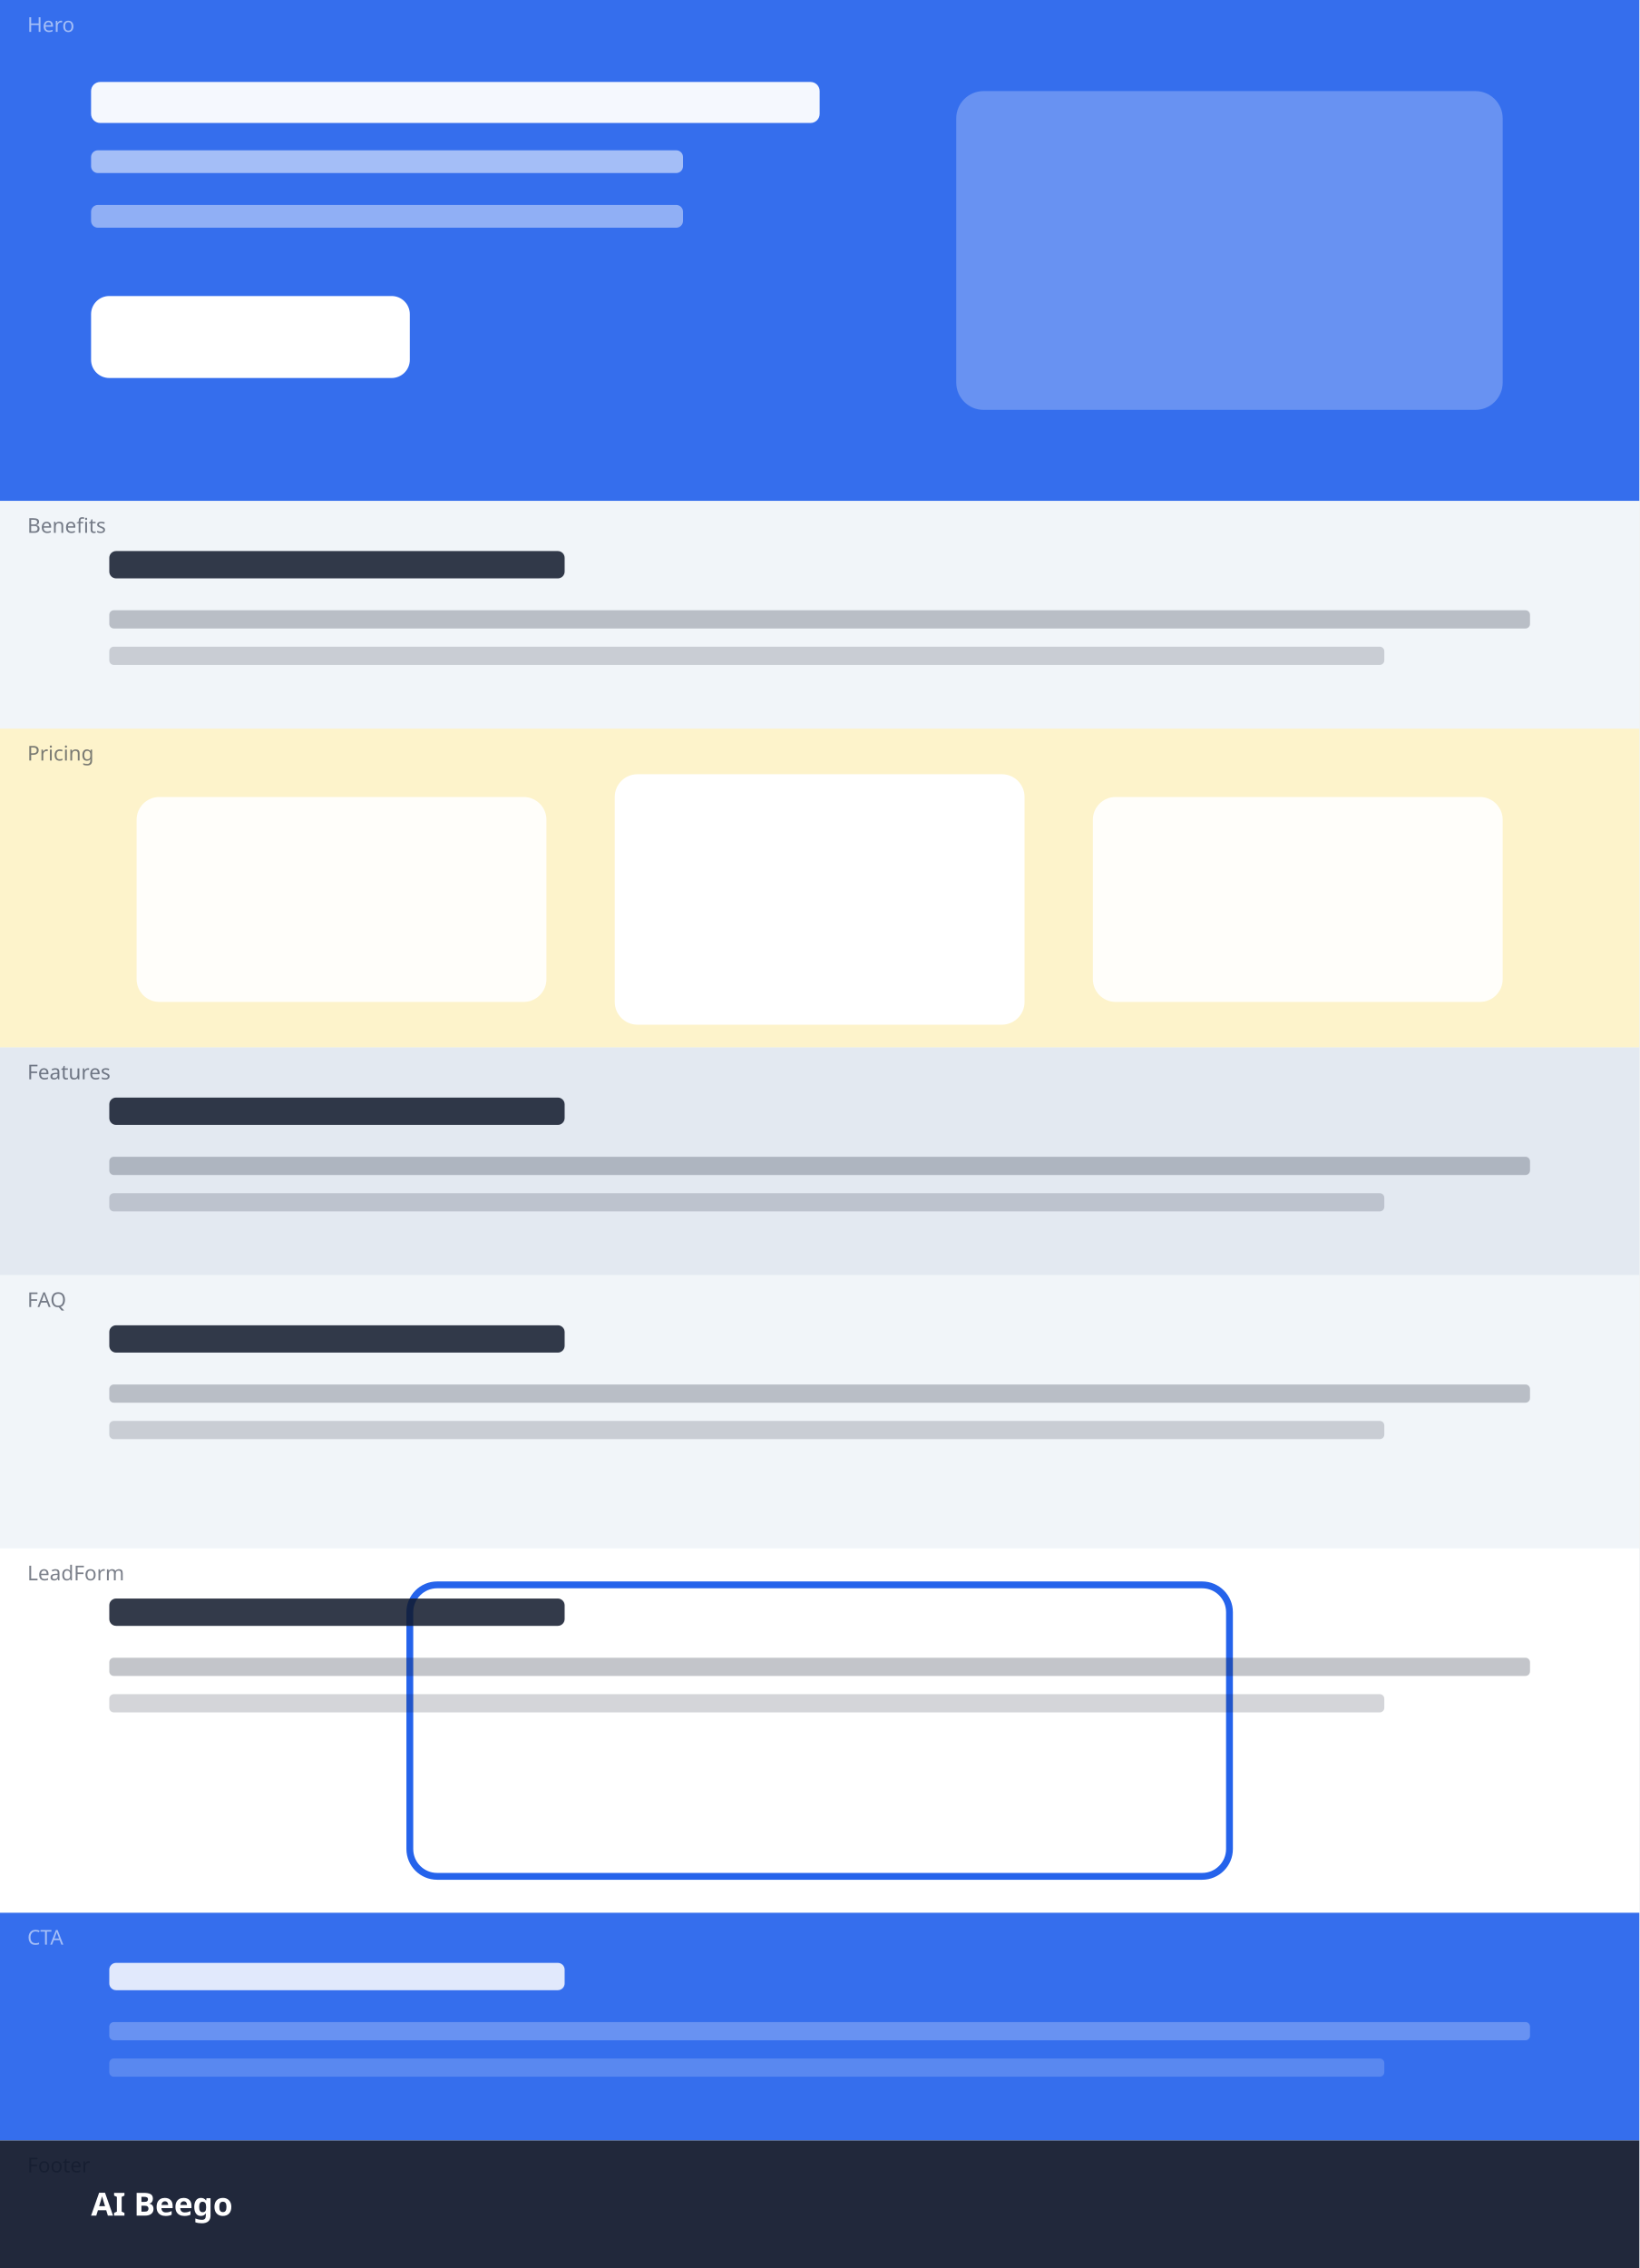
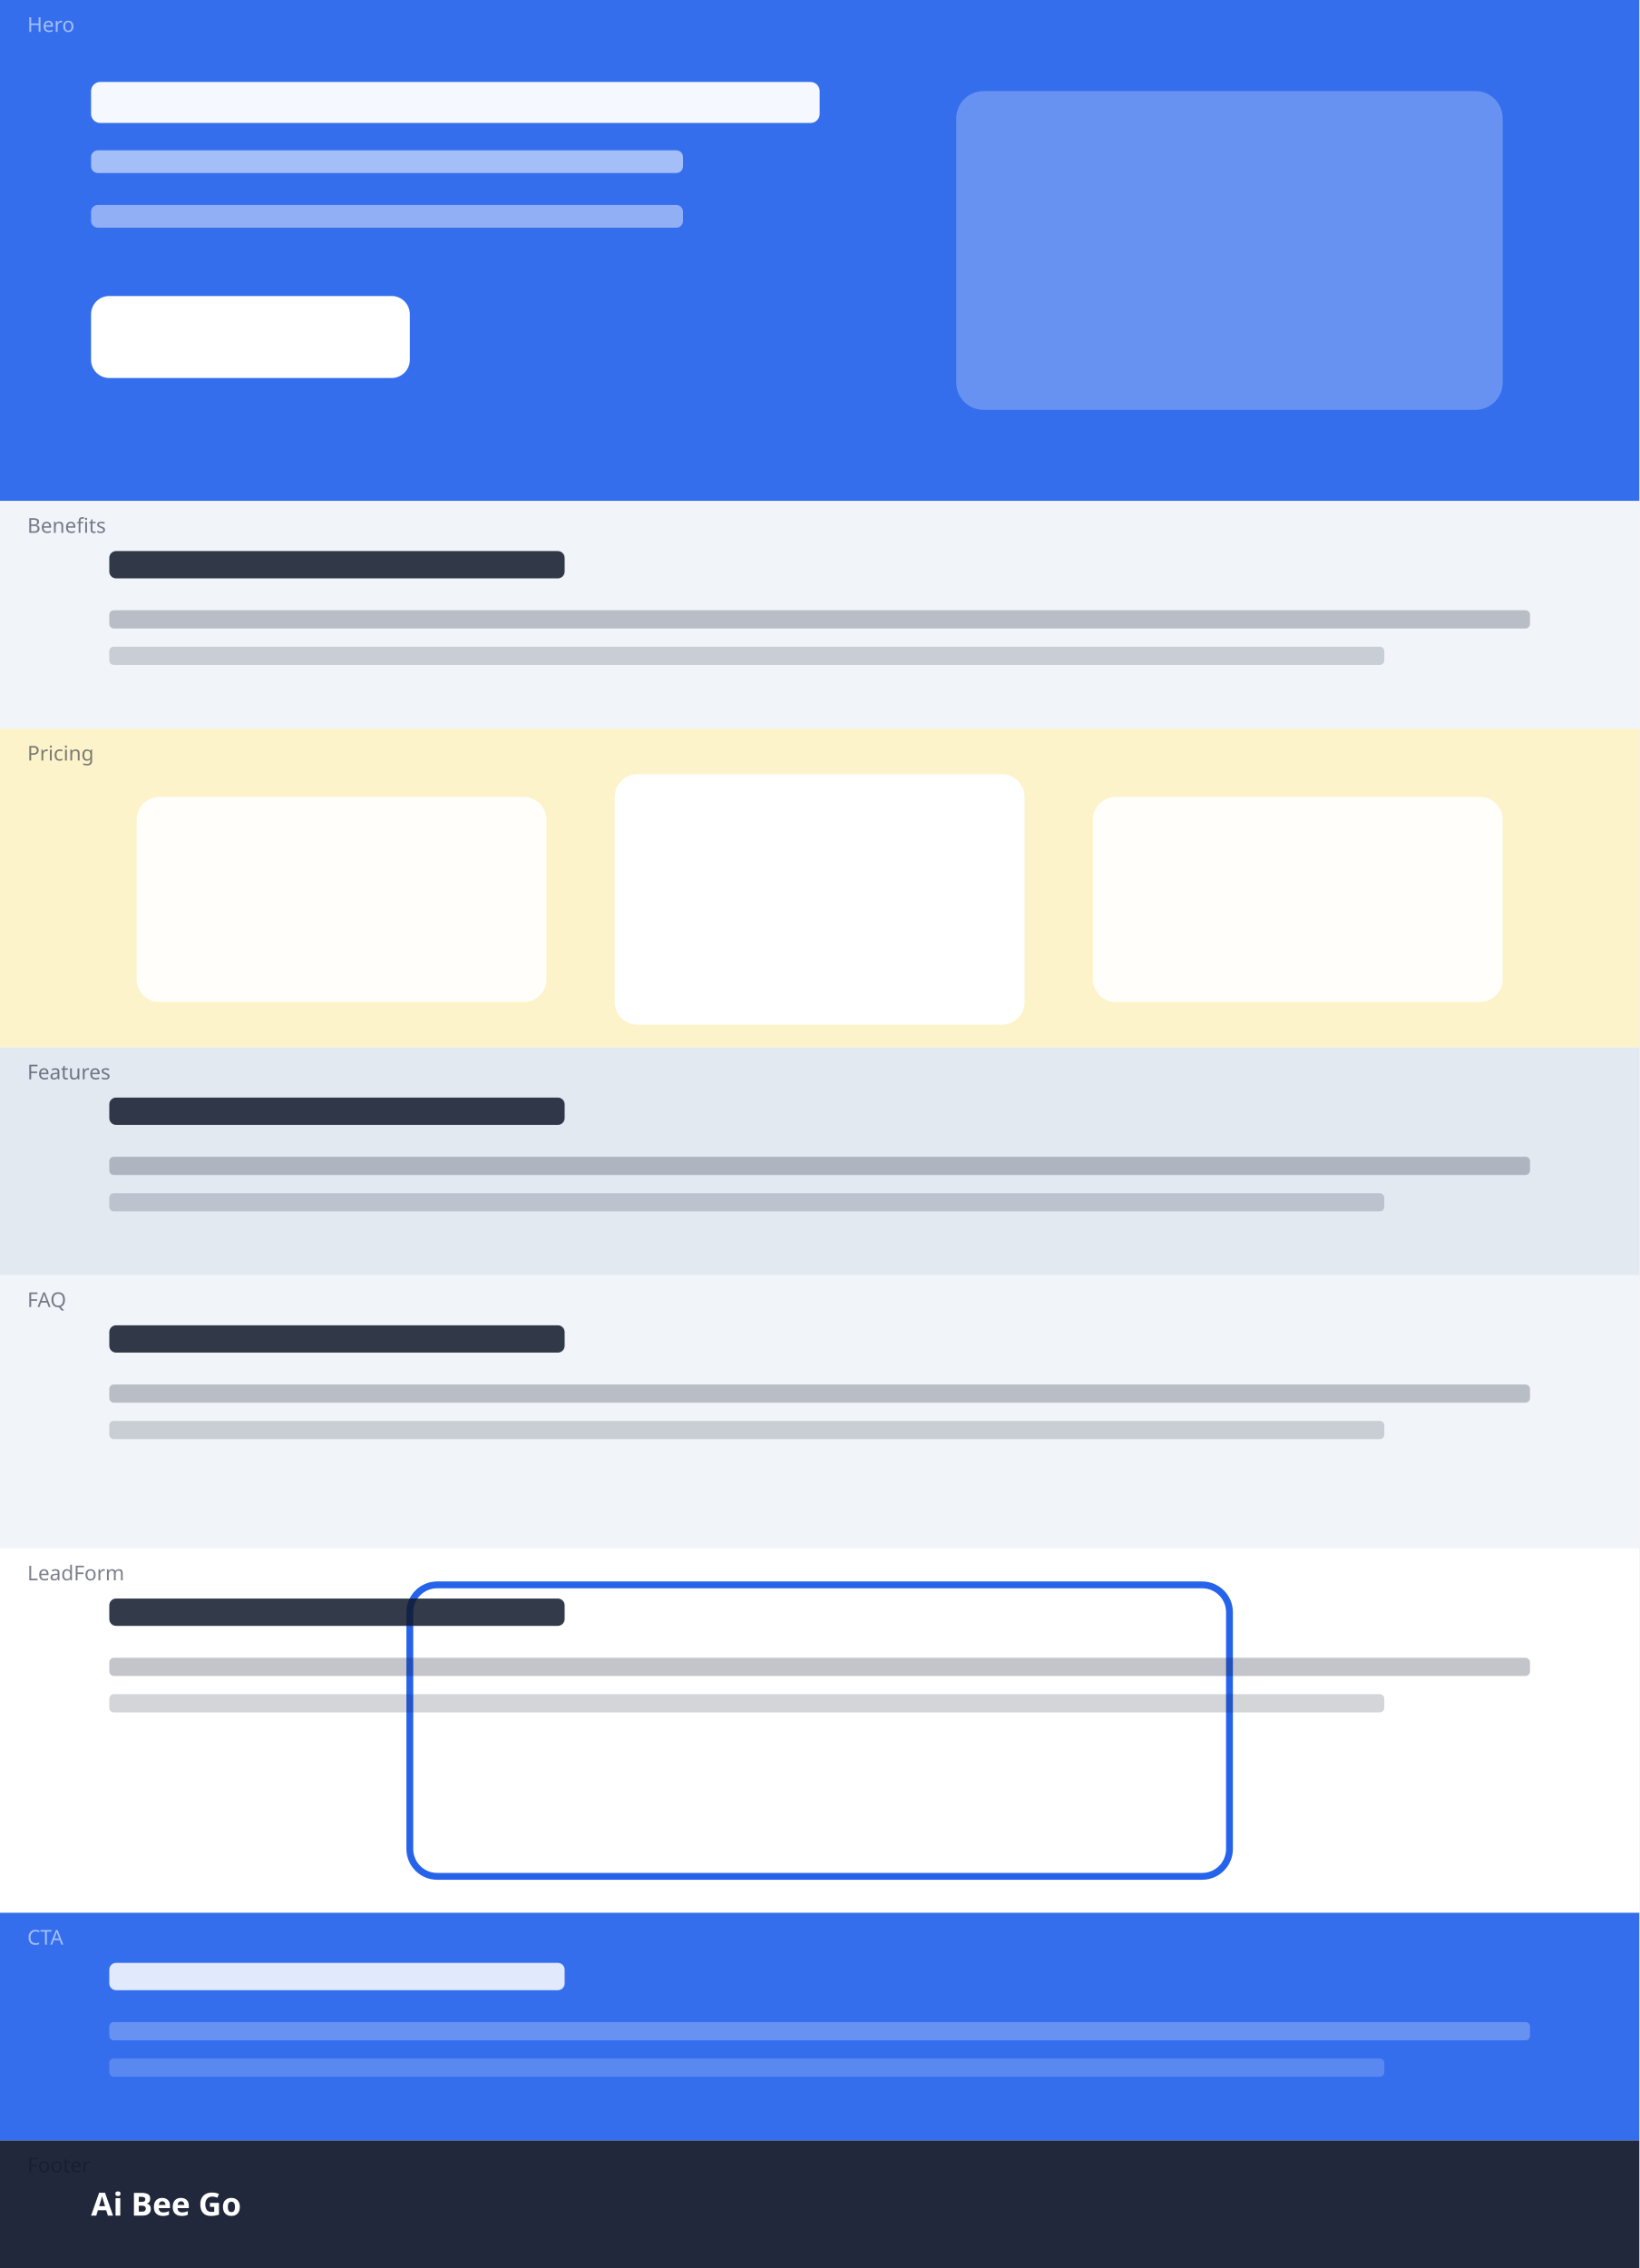
<svg xmlns="http://www.w3.org/2000/svg" width="720" height="996" viewBox="0 0 720 996" role="img" aria-label="Đăng ký Webinar · Pricing First">
  <rect width="720" height="996" fill="#F1F5F9" />
  <rect x="0" y="0" width="720" height="220" fill="#2563EB" opacity="0.92" />
  <rect x="40" y="36" width="320" height="18" rx="4" fill="#FFFFFF" opacity="0.95" />
  <rect x="40" y="66" width="260" height="10" rx="3" fill="#FFFFFF" opacity="0.55" />
  <rect x="40" y="90" width="260" height="10" rx="3" fill="#FFFFFF" opacity="0.45" />
  <rect x="40" y="130" width="140" height="36" rx="8" fill="#FFFFFF" />
  <rect x="420" y="40" width="240" height="140" rx="12" fill="#FFFFFF" opacity="0.25" />
  <text x="12" y="14" fill="#FFFFFF" font-family="system-ui,sans-serif" font-size="9" opacity="0.55">Hero</text>
  <rect x="0" y="220" width="720" height="100" fill="#F1F5F9" opacity="0.92" />
  <rect x="48" y="242" width="200" height="12" rx="3" fill="#0F172A" opacity="0.85" />
  <rect x="48" y="268" width="624" height="8" rx="2" fill="#0F172A" opacity="0.25" />
  <rect x="48" y="284" width="560" height="8" rx="2" fill="#0F172A" opacity="0.18" />
  <text x="12" y="234" fill="#0F172A" font-family="system-ui,sans-serif" font-size="9" opacity="0.55">Benefits</text>
  <rect x="0" y="320" width="720" height="140" fill="#FEF3C7" opacity="0.92" />
  <rect x="60" y="350" width="180" height="90" rx="10" fill="#FFFFFF" opacity="0.9" />
  <rect x="270" y="340" width="180" height="110" rx="10" fill="#FFFFFF" />
  <rect x="480" y="350" width="180" height="90" rx="10" fill="#FFFFFF" opacity="0.9" />
  <text x="12" y="334" fill="#0F172A" font-family="system-ui,sans-serif" font-size="9" opacity="0.55">Pricing</text>
  <rect x="0" y="460" width="720" height="100" fill="#E2E8F0" opacity="0.92" />
  <rect x="48" y="482" width="200" height="12" rx="3" fill="#0F172A" opacity="0.85" />
  <rect x="48" y="508" width="624" height="8" rx="2" fill="#0F172A" opacity="0.25" />
  <rect x="48" y="524" width="560" height="8" rx="2" fill="#0F172A" opacity="0.18" />
  <text x="12" y="474" fill="#0F172A" font-family="system-ui,sans-serif" font-size="9" opacity="0.55">Features</text>
  <rect x="0" y="560" width="720" height="120" fill="#F1F5F9" opacity="0.92" />
  <rect x="48" y="582" width="200" height="12" rx="3" fill="#0F172A" opacity="0.85" />
  <rect x="48" y="608" width="624" height="8" rx="2" fill="#0F172A" opacity="0.25" />
  <rect x="48" y="624" width="560" height="8" rx="2" fill="#0F172A" opacity="0.18" />
  <text x="12" y="574" fill="#0F172A" font-family="system-ui,sans-serif" font-size="9" opacity="0.55">FAQ</text>
  <rect x="0" y="680" width="720" height="160" fill="#FFFFFF" opacity="1" />
  <rect x="180" y="696" width="360" height="128" rx="12" fill="#FFFFFF" stroke="#2563EB" stroke-width="3" />
  <rect x="48" y="702" width="200" height="12" rx="3" fill="#0F172A" opacity="0.85" />
  <rect x="48" y="728" width="624" height="8" rx="2" fill="#0F172A" opacity="0.25" />
  <rect x="48" y="744" width="560" height="8" rx="2" fill="#0F172A" opacity="0.18" />
  <text x="12" y="694" fill="#0F172A" font-family="system-ui,sans-serif" font-size="9" opacity="0.55">LeadForm</text>
  <rect x="0" y="840" width="720" height="100" fill="#2563EB" opacity="0.92" />
  <rect x="48" y="862" width="200" height="12" rx="3" fill="#FFFFFF" opacity="0.85" />
  <rect x="48" y="888" width="624" height="8" rx="2" fill="#FFFFFF" opacity="0.25" />
  <rect x="48" y="904" width="560" height="8" rx="2" fill="#FFFFFF" opacity="0.18" />
  <text x="12" y="854" fill="#FFFFFF" font-family="system-ui,sans-serif" font-size="9" opacity="0.55">CTA</text>
  <rect x="0" y="940" width="720" height="56" fill="#0F172A" opacity="0.92" />
-   <text x="40" y="973" fill="#FFFFFF" font-family="system-ui,sans-serif" font-size="14" font-weight="700">AI Beego</text>
+   <text x="40" y="973" fill="#FFFFFF" font-family="system-ui,sans-serif" font-size="14" font-weight="700">Ai Bee Go</text>
  <text x="12" y="954" fill="#0F172A" font-family="system-ui,sans-serif" font-size="9" opacity="0.55">Footer</text>
</svg>
